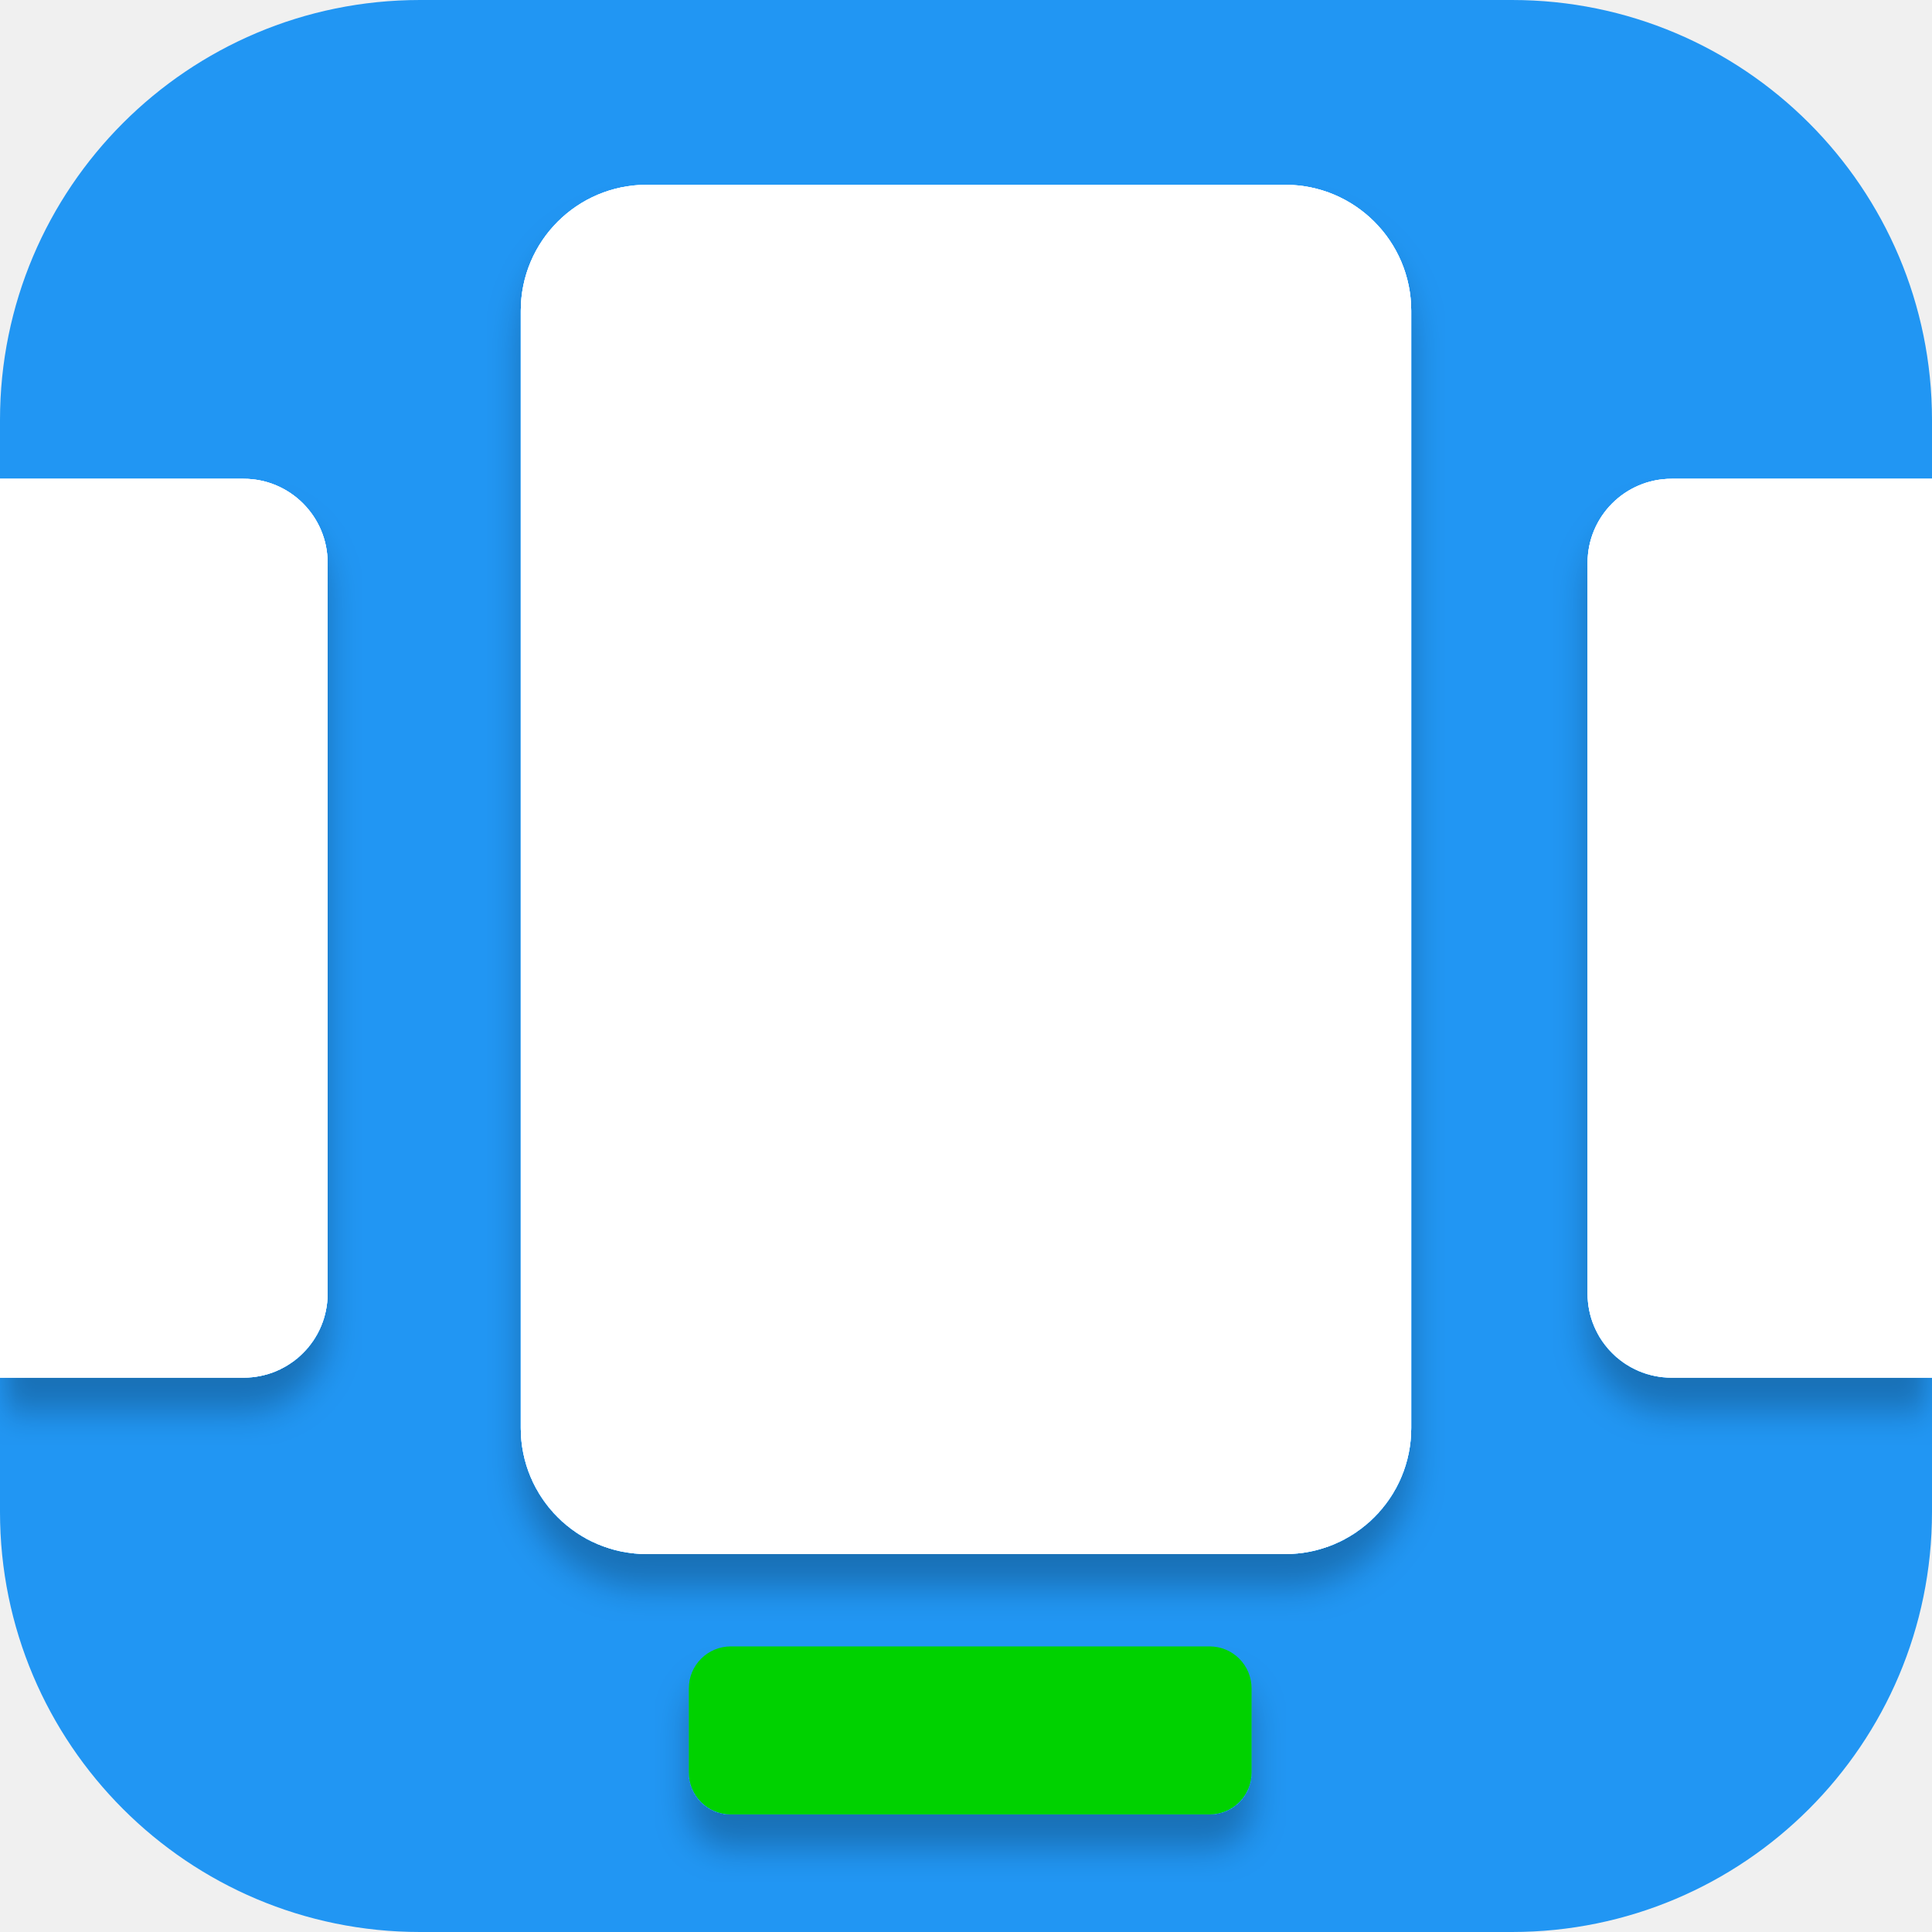
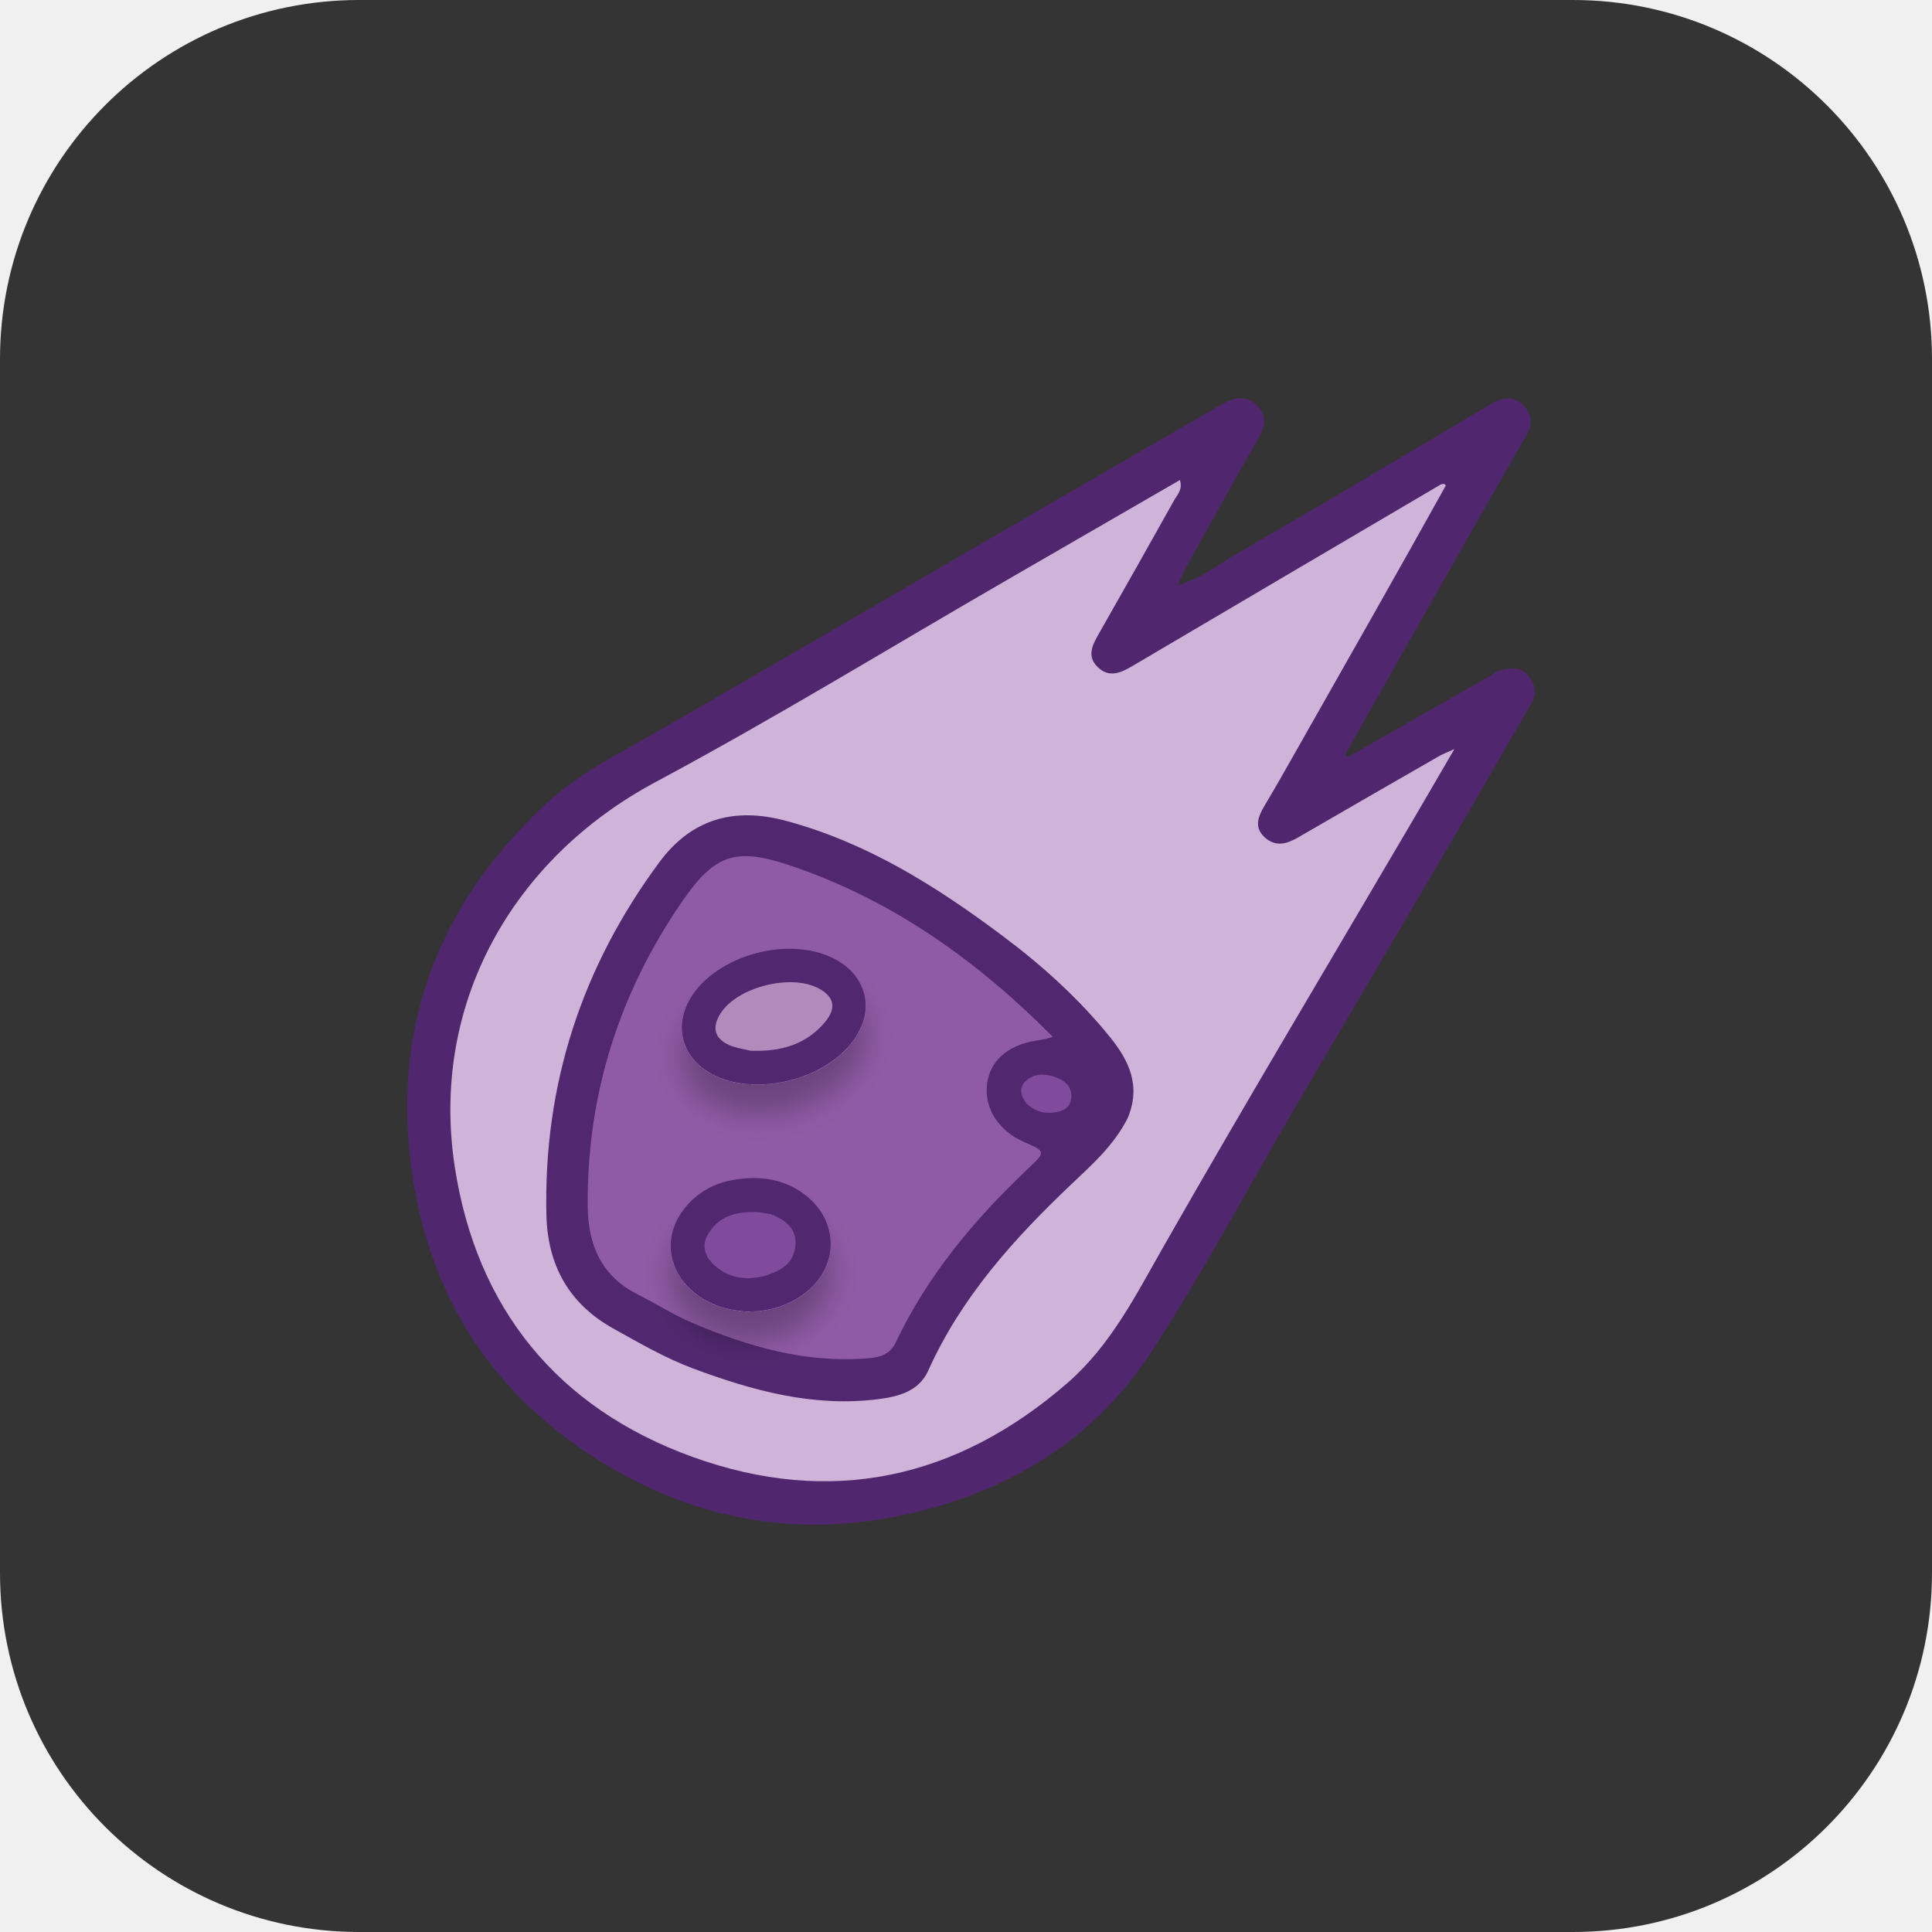
- <svg xmlns="http://www.w3.org/2000/svg" width="230" height="230" viewBox="0 0 230 230" fill="none">
-   <g clip-path="url(#clip0_148_143)">
-     <rect width="230" height="230" rx="50" fill="#2196F3" />
-     <g filter="url(#filter0_d_148_143)">
-       <rect x="62" y="22" width="106" height="163" rx="15" fill="white" />
-       <rect x="62" y="22" width="106" height="163" rx="15" fill="white" />
-       <rect x="62" y="22" width="106" height="163" rx="15" fill="white" />
+ <svg xmlns="http://www.w3.org/2000/svg" width="269" height="269" viewBox="0 0 269 269" fill="none">
+   <g clip-path="url(#clip0_642_206)">
+     <rect width="269" height="269" rx="50" fill="#353434" />
+     <path d="M187.704 105.395C194.326 101.598 200.804 97.904 207.284 94.215C207.865 93.883 208.424 93.417 209.052 93.282C210.372 93 211.736 92.811 212.775 94.071C213.795 95.306 214.037 96.547 213.183 98.011C209.469 104.37 205.827 110.771 202.105 117.125C194.952 129.337 187.748 141.517 180.595 153.728C173.829 165.279 167.533 177.131 160.241 188.339C152.255 200.615 140.262 207.766 126.062 210.881C112.687 213.816 99.653 212.162 87.533 205.718C70.729 196.784 60.397 182.859 57.477 164.022C54.31 143.587 60.76 126.249 75.803 112.107C80.517 107.676 86.335 104.852 91.892 101.648C109.727 91.366 127.508 80.991 145.312 70.657C153.593 65.851 161.872 61.042 170.175 56.275C171.738 55.377 173.458 54.936 174.966 56.38C176.457 57.806 176.186 59.327 175.202 61.038C171.77 67.009 168.455 73.046 165.106 79.064C164.75 79.704 164.464 80.383 163.931 81.489C167.19 80.627 169.381 78.747 171.771 77.363C183.783 70.405 195.715 63.308 207.652 56.222C209.137 55.341 210.565 55.112 211.89 56.251C213.289 57.454 213.501 58.903 212.521 60.609C207.14 69.983 201.81 79.386 196.477 88.788C193.505 94.028 190.562 99.285 187.494 104.705C187.293 105.125 187.341 105.337 187.704 105.395Z" fill="#50276E" />
+     <path d="M201.309 67.6C194.798 79.3 188.296 90.76 181.787 102.217C179.886 105.564 178.008 108.924 176.039 112.231C175.117 113.779 174.592 115.261 176.142 116.635C177.592 117.919 179.126 117.534 180.671 116.637C187.253 112.815 193.855 109.025 200.454 105.231C200.85 105.003 201.286 104.847 202.5 104.296C200.402 107.896 198.707 110.823 196.994 113.741C185.306 133.658 173.453 153.482 162.015 173.54C158.137 180.34 154.663 187.299 148.65 192.533C133.221 205.966 115.6 209.796 96.394 202.84C77.644 196.048 66.367 182.2 63.327 162.51C59.849 139.99 71.211 119.637 91.282 108.886C107.923 99.973 124.043 90.094 140.394 80.644C148.308 76.069 156.222 71.496 164.282 66.837C164.699 68.152 163.928 68.857 163.499 69.624C160.019 75.834 156.531 82.039 153.004 88.223C152.1 89.807 151.258 91.387 152.876 92.92C154.438 94.4 156.055 93.686 157.635 92.754C171.912 84.335 186.197 75.93 200.657 67.427C200.994 67.341 201.155 67.351 201.309 67.6Z" fill="#D0B3D8" />
+     <path d="M156.975 155.758C155.02 159.552 152.021 162.178 149.163 164.893C141.149 172.506 133.831 180.615 129.234 190.852C127.946 193.72 125.087 194.459 122.255 194.815C113.273 195.945 104.829 193.643 96.545 190.555C92.654 189.105 89.071 187.022 85.441 185.007C79.137 181.507 76.24 176.075 76.078 169.167C75.654 151.033 80.998 134.67 91.778 120.082C96.262 114.015 102.192 112.343 109.436 114.289C120.756 117.329 130.409 123.427 139.632 130.333C145.125 134.446 150.203 139.038 154.537 144.38C157.196 147.658 158.928 151.218 156.975 155.758Z" fill="#51286F" />
+     <path d="M146.579 144.357C145.832 144.644 144.974 144.771 144.119 144.915C140.183 145.579 137.777 147.785 137.416 151.053C137.052 154.348 139.062 157.463 142.529 158.979C145.599 160.321 145.634 160.359 143.19 162.668C135.707 169.74 129.168 177.526 124.726 186.892C123.94 188.55 122.587 188.97 120.981 189.107C112.26 189.854 104.148 187.506 96.274 184.138C93.713 183.043 91.349 181.499 88.847 180.256C83.725 177.713 81.871 173.295 81.828 167.952C81.703 152.359 86.245 138.132 95.088 125.359C99.623 118.809 102.588 117.982 110.217 120.574C124.298 125.357 136.068 133.757 146.579 144.357Z" fill="#905BA6" />
+     <path d="M142.864 153.574C141.957 152.304 141.92 151.199 143.016 150.345C144.276 149.362 145.741 149.514 147.138 150.045C148.279 150.479 149.182 151.287 149.171 152.585C149.156 154.295 147.908 154.809 146.442 154.929C145.132 155.037 143.971 154.657 142.864 153.574Z" fill="#814B9D" />
+     <g filter="url(#filter0_d_642_206)">
+       <path d="M120.385 138.579C120.691 140.171 120.487 141.482 119.974 142.763C116.938 150.334 103.842 153.682 97.571 148.487C94.731 146.135 94.135 142.41 96.067 139.099C99.716 132.846 110.345 130.067 116.622 133.749C118.426 134.808 119.774 136.276 120.385 138.579Z" fill="#51286F" />
    </g>
-     <g filter="url(#filter1_d_148_143)">
-       <rect x="-31" y="57" width="70" height="107" rx="10" fill="white" />
-       <rect x="-31" y="57" width="70" height="107" rx="10" fill="white" />
-       <rect x="-31" y="57" width="70" height="107" rx="10" fill="white" />
+     <g filter="url(#filter1_d_642_206)">
+       <path d="M103.881 182.614C102.875 182.482 102.104 182.405 101.358 182.227C96.538 181.081 93.296 177.419 93.391 173.26C93.483 169.216 97.022 165.292 101.597 164.381C104.779 163.747 107.947 163.858 110.862 165.538C117.192 169.184 117.272 176.992 111.017 180.76C108.908 182.031 106.596 182.633 103.881 182.614Z" fill="#51276F" />
    </g>
-     <g filter="url(#filter2_d_148_143)">
-       <rect x="189" y="57" width="70" height="107" rx="10" fill="white" />
-       <rect x="189" y="57" width="70" height="107" rx="10" fill="white" />
-       <rect x="189" y="57" width="70" height="107" rx="10" fill="white" />
-     </g>
-     <g filter="url(#filter3_d_148_143)">
-       <rect x="82" y="196" width="67" height="20" rx="5" fill="#00D200" />
-     </g>
+     <path d="M104.557 146.299C103.38 146.035 102.404 145.902 101.542 145.515C99.379 144.544 99.123 142.965 100.354 141.055C102.693 137.426 110.087 135.554 113.957 137.603C116.132 138.753 116.516 140.33 114.884 142.29C112.281 145.418 108.761 146.45 104.557 146.299Z" fill="#B38ABC" />
+     <path d="M107.34 169.052C109.59 169.966 111.06 171.261 110.731 173.66C110.414 175.968 108.657 176.953 106.645 177.597C106.554 177.626 106.461 177.652 106.368 177.675C103.666 178.338 101.197 177.912 99.2 175.901C98.113 174.807 97.711 173.412 98.52 171.957C99.958 169.372 102.387 168.715 105.119 168.759C105.785 168.769 106.449 168.902 107.34 169.052Z" fill="#814B9D" />
  </g>
  <defs>
-     <filter id="filter0_d_148_143" x="58" y="22" width="114" height="171" filterUnits="userSpaceOnUse" color-interpolation-filters="sRGB">
+     <filter id="filter0_d_642_206" x="90.943" y="132.099" width="33.585" height="26.896" filterUnits="userSpaceOnUse" color-interpolation-filters="sRGB">
      <feFlood flood-opacity="0" result="BackgroundImageFix" />
      <feColorMatrix in="SourceAlpha" type="matrix" values="0 0 0 0 0 0 0 0 0 0 0 0 0 0 0 0 0 0 127 0" result="hardAlpha" />
      <feOffset dy="4" />
      <feGaussianBlur stdDeviation="2" />
      <feComposite in2="hardAlpha" operator="out" />
      <feColorMatrix type="matrix" values="0 0 0 0 0 0 0 0 0 0 0 0 0 0 0 0 0 0 0.25 0" />
-       <feBlend mode="normal" in2="BackgroundImageFix" result="effect1_dropShadow_148_143" />
-       <feBlend mode="normal" in="SourceGraphic" in2="effect1_dropShadow_148_143" result="shape" />
+       <feBlend mode="normal" in2="BackgroundImageFix" result="effect1_dropShadow_642_206" />
+       <feBlend mode="normal" in="SourceGraphic" in2="effect1_dropShadow_642_206" result="shape" />
    </filter>
-     <filter id="filter1_d_148_143" x="-35" y="57" width="78" height="115" filterUnits="userSpaceOnUse" color-interpolation-filters="sRGB">
+     <filter id="filter1_d_642_206" x="89.389" y="164.025" width="30.27" height="26.59" filterUnits="userSpaceOnUse" color-interpolation-filters="sRGB">
      <feFlood flood-opacity="0" result="BackgroundImageFix" />
      <feColorMatrix in="SourceAlpha" type="matrix" values="0 0 0 0 0 0 0 0 0 0 0 0 0 0 0 0 0 0 127 0" result="hardAlpha" />
      <feOffset dy="4" />
      <feGaussianBlur stdDeviation="2" />
      <feComposite in2="hardAlpha" operator="out" />
      <feColorMatrix type="matrix" values="0 0 0 0 0 0 0 0 0 0 0 0 0 0 0 0 0 0 0.25 0" />
-       <feBlend mode="normal" in2="BackgroundImageFix" result="effect1_dropShadow_148_143" />
-       <feBlend mode="normal" in="SourceGraphic" in2="effect1_dropShadow_148_143" result="shape" />
+       <feBlend mode="normal" in2="BackgroundImageFix" result="effect1_dropShadow_642_206" />
+       <feBlend mode="normal" in="SourceGraphic" in2="effect1_dropShadow_642_206" result="shape" />
    </filter>
-     <filter id="filter2_d_148_143" x="185" y="57" width="78" height="115" filterUnits="userSpaceOnUse" color-interpolation-filters="sRGB">
-       <feFlood flood-opacity="0" result="BackgroundImageFix" />
-       <feColorMatrix in="SourceAlpha" type="matrix" values="0 0 0 0 0 0 0 0 0 0 0 0 0 0 0 0 0 0 127 0" result="hardAlpha" />
-       <feOffset dy="4" />
-       <feGaussianBlur stdDeviation="2" />
-       <feComposite in2="hardAlpha" operator="out" />
-       <feColorMatrix type="matrix" values="0 0 0 0 0 0 0 0 0 0 0 0 0 0 0 0 0 0 0.25 0" />
-       <feBlend mode="normal" in2="BackgroundImageFix" result="effect1_dropShadow_148_143" />
-       <feBlend mode="normal" in="SourceGraphic" in2="effect1_dropShadow_148_143" result="shape" />
-     </filter>
-     <filter id="filter3_d_148_143" x="78" y="196" width="75" height="28" filterUnits="userSpaceOnUse" color-interpolation-filters="sRGB">
-       <feFlood flood-opacity="0" result="BackgroundImageFix" />
-       <feColorMatrix in="SourceAlpha" type="matrix" values="0 0 0 0 0 0 0 0 0 0 0 0 0 0 0 0 0 0 127 0" result="hardAlpha" />
-       <feOffset dy="4" />
-       <feGaussianBlur stdDeviation="2" />
-       <feComposite in2="hardAlpha" operator="out" />
-       <feColorMatrix type="matrix" values="0 0 0 0 0 0 0 0 0 0 0 0 0 0 0 0 0 0 0.25 0" />
-       <feBlend mode="normal" in2="BackgroundImageFix" result="effect1_dropShadow_148_143" />
-       <feBlend mode="normal" in="SourceGraphic" in2="effect1_dropShadow_148_143" result="shape" />
-     </filter>
-     <clipPath id="clip0_148_143">
-       <rect width="230" height="230" rx="50" fill="white" />
+     <clipPath id="clip0_642_206">
+       <rect width="269" height="269" rx="50" fill="white" />
    </clipPath>
  </defs>
</svg>
